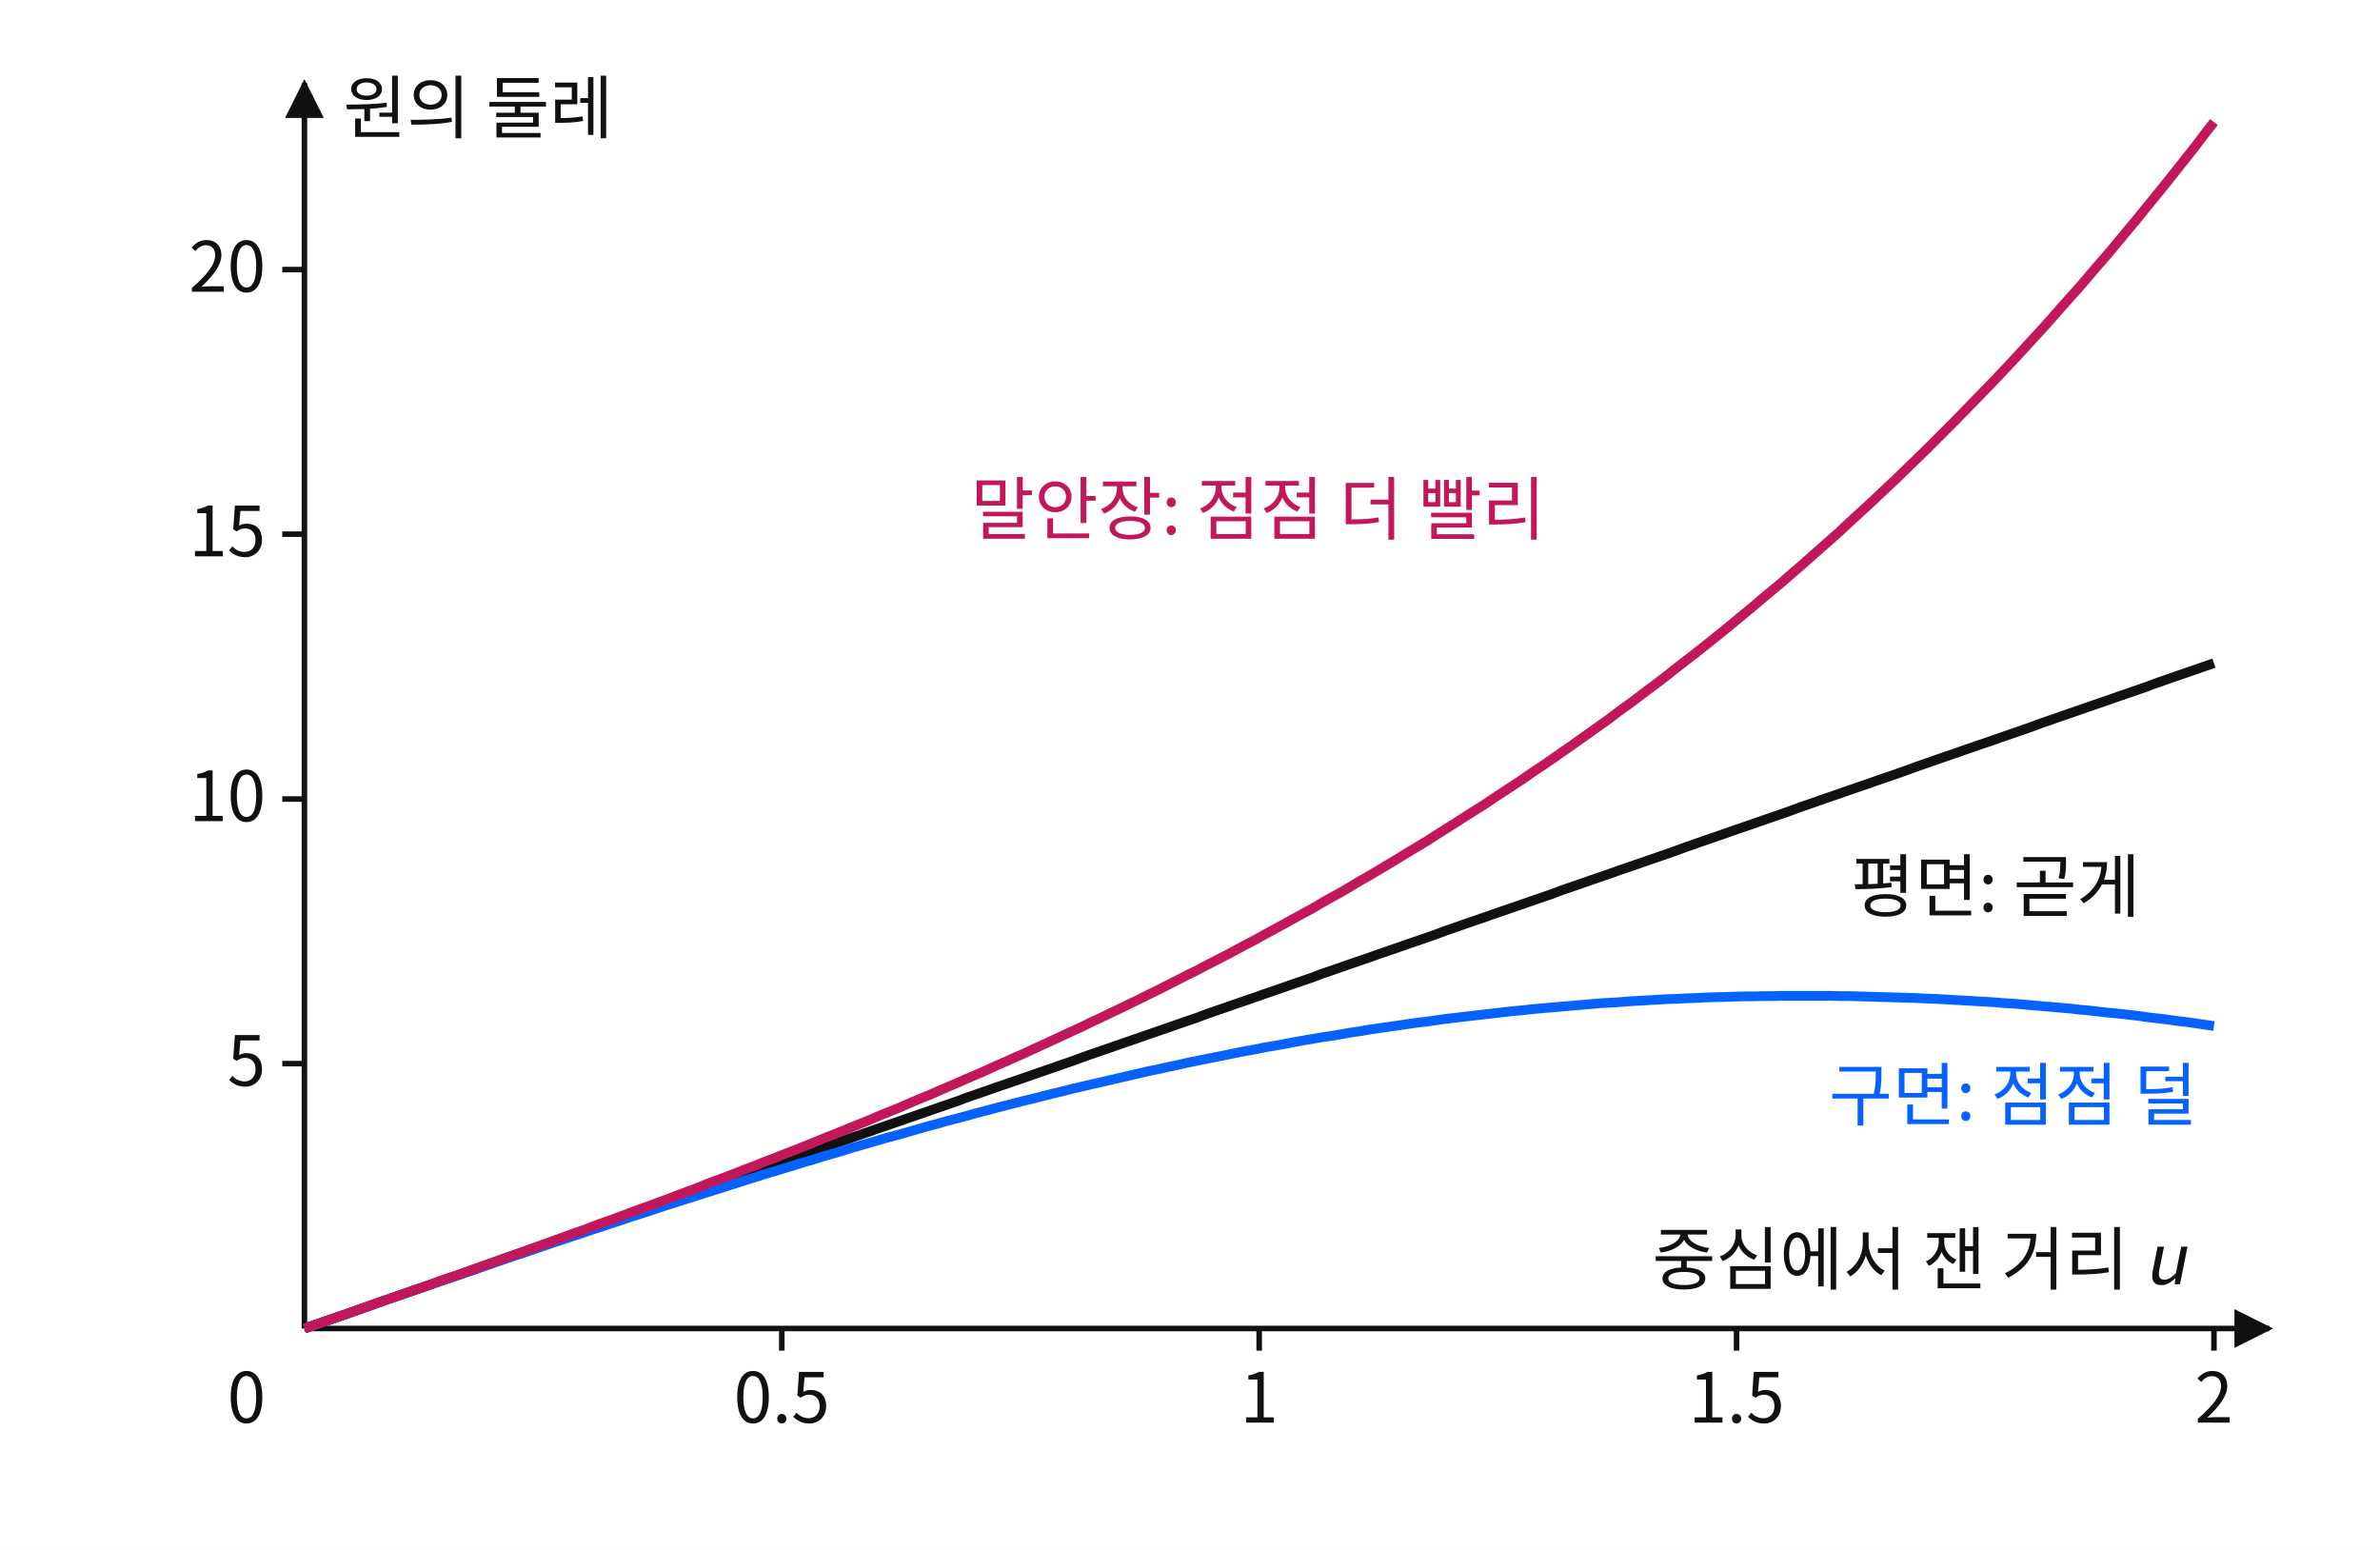
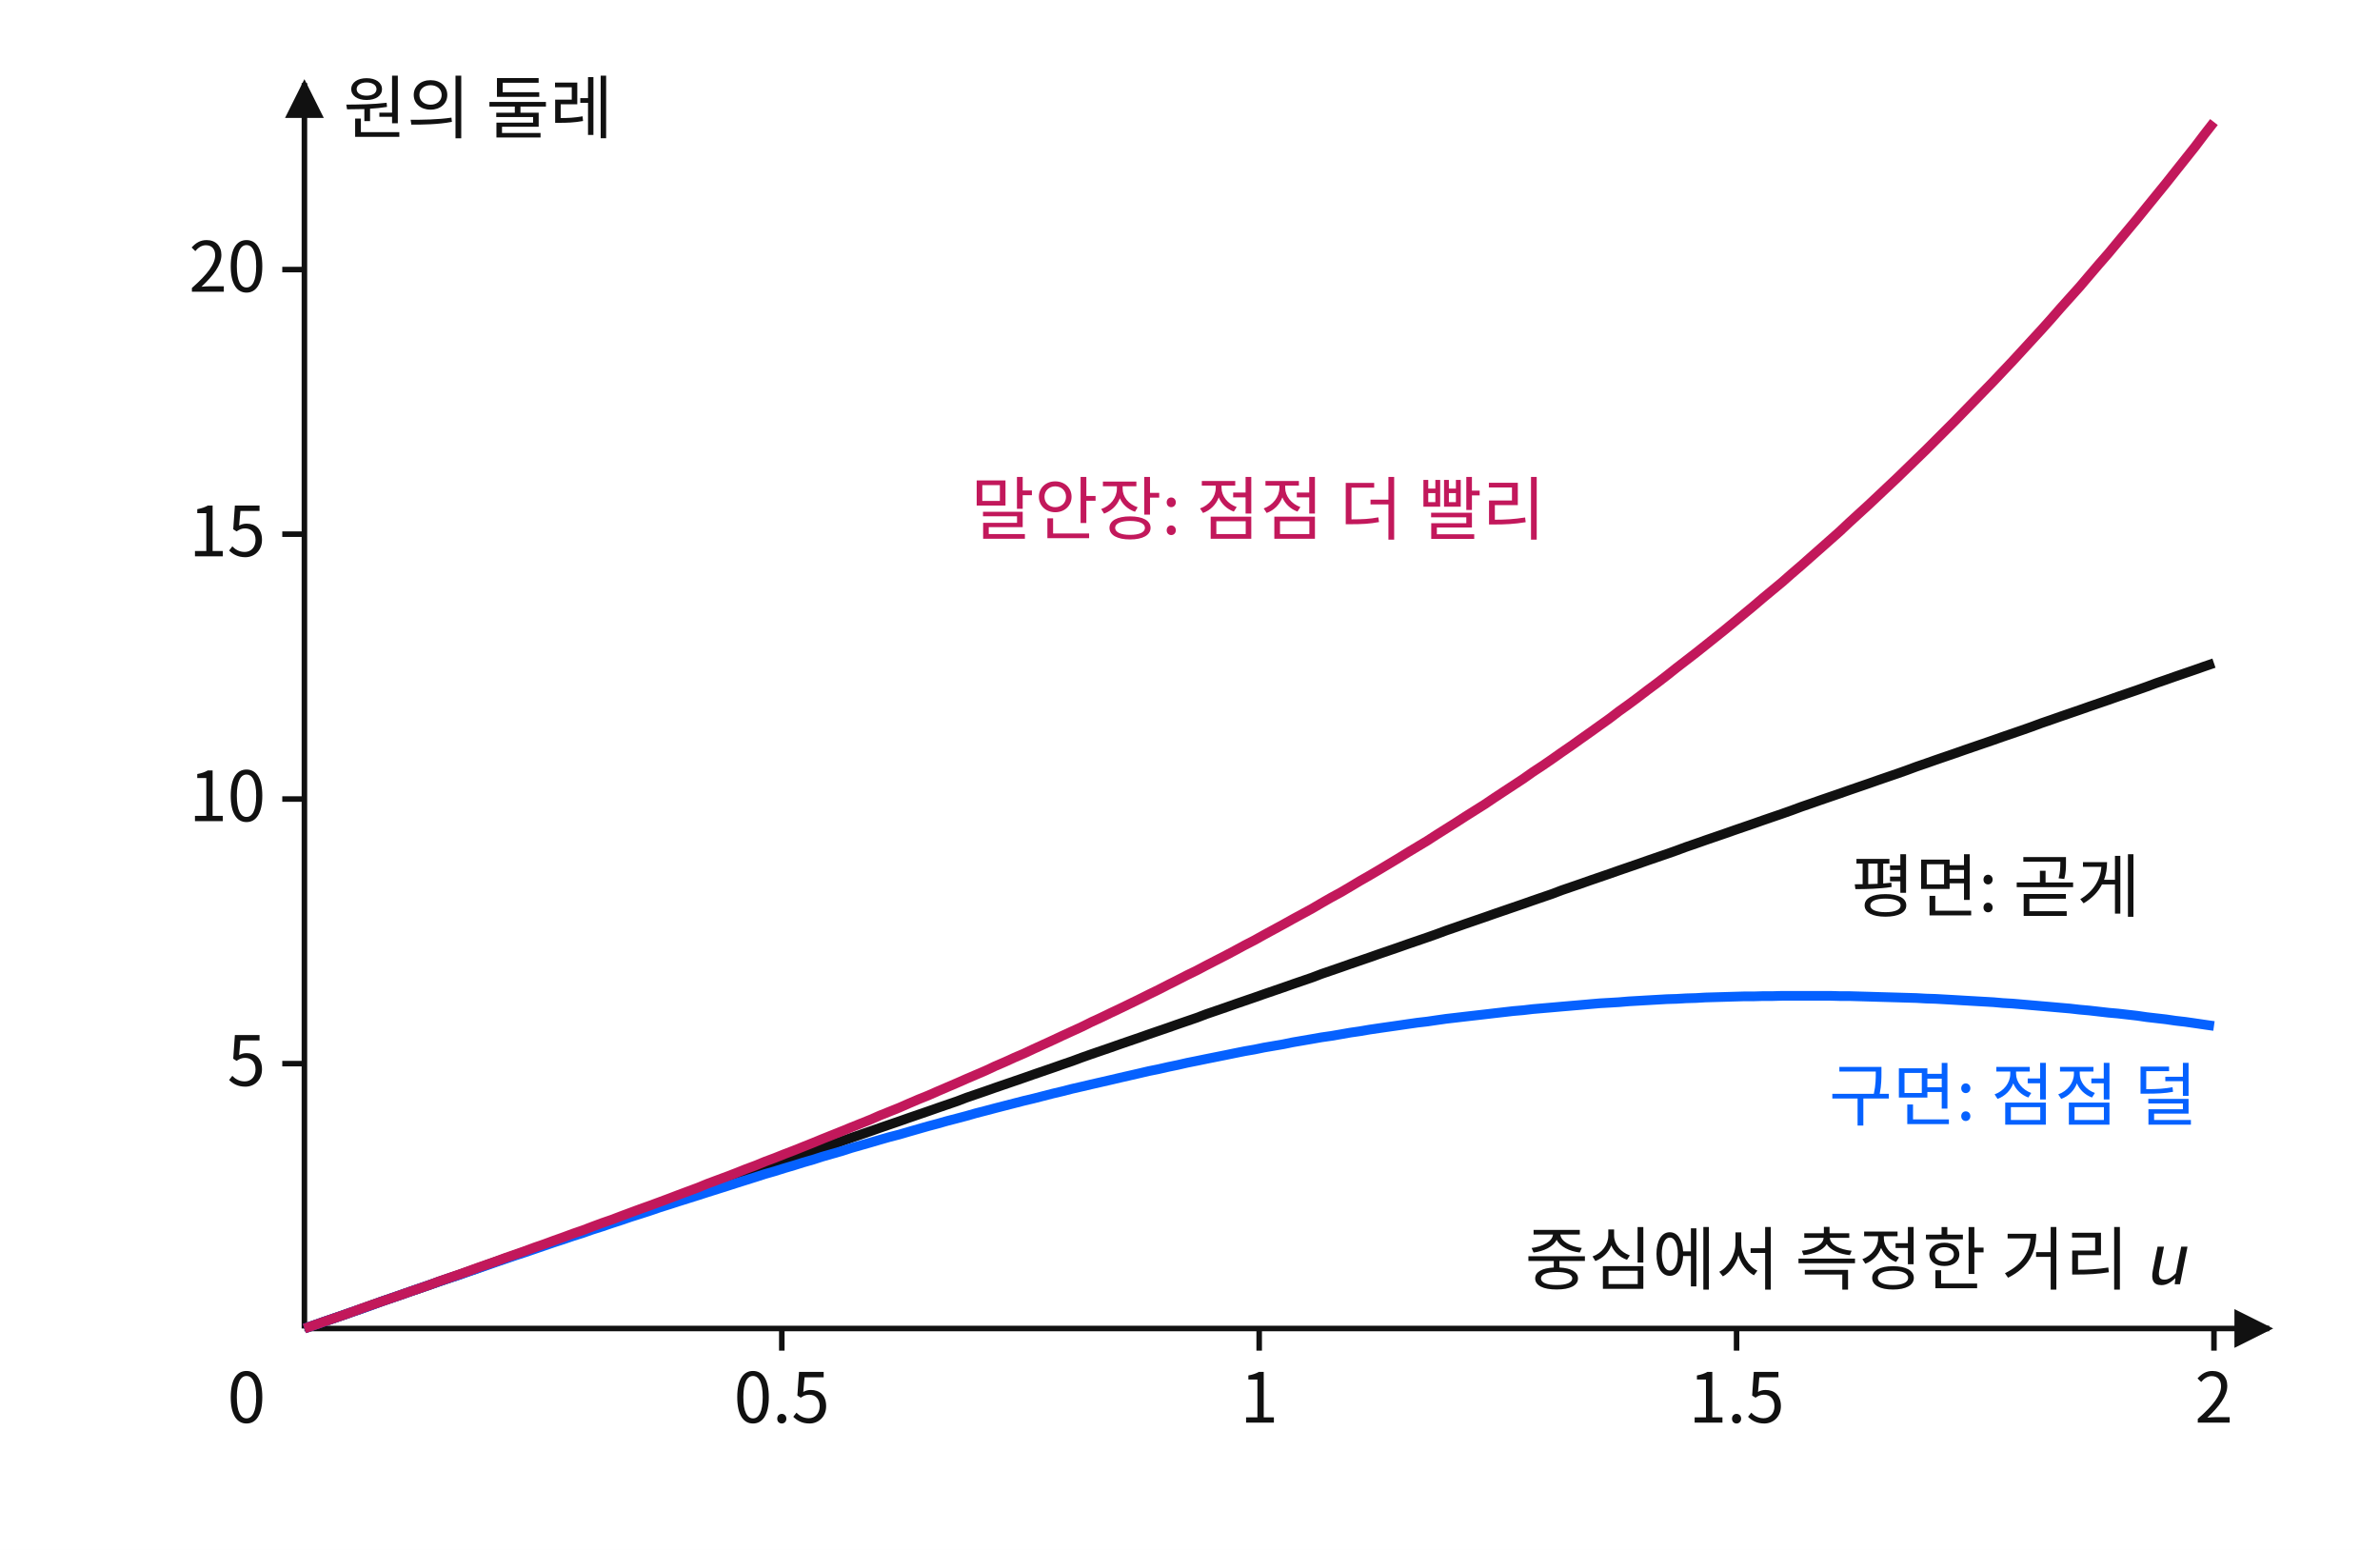
<svg xmlns="http://www.w3.org/2000/svg" viewBox="0 0 860 560" width="860" height="560">
  <rect width="860" height="560" fill="#fff" />
  <defs>
    <marker id="ak" viewBox="0 0 10 10" refX="9" refY="5" markerWidth="7" markerHeight="7" orient="auto">
      <path d="M0,0 L10,5 L0,10 z" fill="#111" />
    </marker>
    <marker id="an" viewBox="0 0 10 10" refX="9" refY="5" markerWidth="7" markerHeight="7" orient="auto">
      <path d="M0,0 L10,5 L0,10 z" fill="#6d4c41" />
    </marker>
    <marker id="af" viewBox="0 0 10 10" refX="9" refY="5" markerWidth="7" markerHeight="7" orient="auto">
      <path d="M0,0 L10,5 L0,10 z" fill="#e8710a" />
    </marker>
    <marker id="ag" viewBox="0 0 10 10" refX="9" refY="5" markerWidth="7" markerHeight="7" orient="auto">
      <path d="M0,0 L10,5 L0,10 z" fill="#0e9aa7" />
    </marker>
  </defs>
  <g font-family="'Noto Sans KR','Noto Sans CJK KR',sans-serif" fill="#111">
    <path d="M110.0,480.0 L820.0,480.0" fill="none" stroke="#111" stroke-width="2" marker-end="url(#ak)" />
    <path d="M110.0,480.0 L110.0,30.0" fill="none" stroke="#111" stroke-width="2" marker-end="url(#ak)" />
    <path d="M282.5,480.0 L282.5,488.0" fill="none" stroke="#111" stroke-width="2" />
    <text x="282.5" y="514.0" font-size="25" text-anchor="middle" fill="#111">0.5</text>
    <path d="M455.0,480.0 L455.0,488.0" fill="none" stroke="#111" stroke-width="2" />
    <text x="455.0" y="514.0" font-size="25" text-anchor="middle" fill="#111">1</text>
    <path d="M627.5,480.0 L627.5,488.0" fill="none" stroke="#111" stroke-width="2" />
    <text x="627.5" y="514.0" font-size="25" text-anchor="middle" fill="#111">1.5</text>
    <path d="M800.0,480.0 L800.0,488.0" fill="none" stroke="#111" stroke-width="2" />
    <text x="800.0" y="514.0" font-size="25" text-anchor="middle" fill="#111">2</text>
    <path d="M102.0,384.3 L110.0,384.3" fill="none" stroke="#111" stroke-width="2" />
    <text x="96.0" y="392.3" font-size="25" text-anchor="end" fill="#111">5</text>
    <path d="M102.0,288.7 L110.0,288.7" fill="none" stroke="#111" stroke-width="2" />
    <text x="96.0" y="296.7" font-size="25" text-anchor="end" fill="#111">10</text>
    <path d="M102.0,193.0 L110.0,193.0" fill="none" stroke="#111" stroke-width="2" />
    <text x="96.0" y="201.0" font-size="25" text-anchor="end" fill="#111">15</text>
    <path d="M102.0,97.4 L110.0,97.4" fill="none" stroke="#111" stroke-width="2" />
    <text x="96.0" y="105.4" font-size="25" text-anchor="end" fill="#111">20</text>
    <text x="96.0" y="514.0" font-size="25" text-anchor="end" fill="#111">0</text>
-     <text x="790.0" y="464.0" font-size="25" text-anchor="end" fill="#111">중심에서 잰 거리 <tspan font-style="italic">u</tspan>
+     <text x="790.0" y="464.0" font-size="25" text-anchor="end" fill="#111">중심에서 측정한 거리 <tspan font-style="italic">u</tspan>
    </text>
    <text x="124.0" y="48.0" font-size="25" text-anchor="start" fill="#111">원의 둘레</text>
    <path d="M110.0,480.0 L113.5,478.8 L116.9,477.6 L120.4,476.4 L123.9,475.2 L127.3,474.0 L130.8,472.8 L134.3,471.5 L137.7,470.3 L141.2,469.1 L144.7,467.9 L148.1,466.7 L151.6,465.5 L155.1,464.3 L158.5,463.1 L162.0,461.9 L165.5,460.7 L168.9,459.5 L172.4,458.3 L175.9,457.0 L179.3,455.8 L182.8,454.6 L186.3,453.4 L189.7,452.2 L193.2,451.0 L196.7,449.8 L200.2,448.6 L203.6,447.4 L207.1,446.2 L210.6,445.0 L214.0,443.8 L217.5,442.6 L221.0,441.3 L224.4,440.1 L227.9,438.9 L231.4,437.7 L234.8,436.5 L238.3,435.3 L241.8,434.1 L245.2,432.9 L248.7,431.7 L252.2,430.5 L255.6,429.3 L259.1,428.1 L262.6,426.8 L266.0,425.6 L269.5,424.4 L273.0,423.2 L276.4,422.0 L279.9,420.8 L283.4,419.6 L286.8,418.4 L290.3,417.2 L293.8,416.0 L297.2,414.8 L300.7,413.6 L304.2,412.3 L307.6,411.1 L311.1,409.9 L314.6,408.7 L318.0,407.5 L321.5,406.3 L325.0,405.1 L328.4,403.9 L331.9,402.7 L335.4,401.5 L338.8,400.3 L342.3,399.1 L345.8,397.9 L349.2,396.6 L352.7,395.4 L356.2,394.2 L359.6,393.0 L363.1,391.8 L366.6,390.6 L370.1,389.4 L373.5,388.2 L377.0,387.0 L380.5,385.8 L383.9,384.6 L387.4,383.4 L390.9,382.1 L394.3,380.9 L397.8,379.7 L401.3,378.5 L404.7,377.3 L408.2,376.1 L411.7,374.9 L415.1,373.7 L418.6,372.5 L422.1,371.3 L425.5,370.1 L429.0,368.9 L432.5,367.7 L435.9,366.4 L439.4,365.2 L442.9,364.0 L446.3,362.8 L449.8,361.6 L453.3,360.4 L456.7,359.2 L460.2,358.0 L463.7,356.8 L467.1,355.6 L470.6,354.4 L474.1,353.2 L477.5,351.9 L481.0,350.7 L484.5,349.5 L487.9,348.3 L491.4,347.1 L494.9,345.9 L498.3,344.7 L501.8,343.5 L505.3,342.3 L508.7,341.1 L512.2,339.9 L515.7,338.7 L519.1,337.5 L522.6,336.2 L526.1,335.0 L529.5,333.8 L533.0,332.6 L536.5,331.4 L539.9,330.2 L543.4,329.0 L546.9,327.8 L550.4,326.6 L553.8,325.4 L557.3,324.2 L560.8,323.0 L564.2,321.7 L567.7,320.5 L571.2,319.3 L574.6,318.1 L578.1,316.9 L581.6,315.7 L585.0,314.5 L588.5,313.3 L592.0,312.1 L595.4,310.9 L598.9,309.7 L602.4,308.5 L605.8,307.3 L609.3,306.0 L612.8,304.8 L616.2,303.6 L619.7,302.4 L623.2,301.2 L626.6,300.0 L630.1,298.8 L633.6,297.6 L637.0,296.4 L640.5,295.2 L644.0,294.0 L647.4,292.8 L650.9,291.5 L654.4,290.3 L657.8,289.1 L661.3,287.9 L664.8,286.7 L668.2,285.5 L671.7,284.3 L675.2,283.1 L678.6,281.9 L682.1,280.7 L685.6,279.5 L689.0,278.3 L692.5,277.0 L696.0,275.8 L699.4,274.6 L702.9,273.4 L706.4,272.2 L709.8,271.0 L713.3,269.8 L716.8,268.6 L720.3,267.4 L723.7,266.2 L727.2,265.0 L730.7,263.8 L734.1,262.6 L737.6,261.3 L741.1,260.1 L744.5,258.9 L748.0,257.7 L751.5,256.5 L754.9,255.3 L758.4,254.1 L761.9,252.9 L765.3,251.7 L768.8,250.5 L772.3,249.3 L775.7,248.1 L779.2,246.8 L782.7,245.6 L786.1,244.4 L789.6,243.2 L793.1,242.0 L796.5,240.8 L800.0,239.6" fill="none" stroke="#111" stroke-width="3.5" />
    <path d="M110.0,480.0 L113.5,478.8 L116.9,477.6 L120.4,476.4 L123.9,475.2 L127.3,474.0 L130.8,472.8 L134.3,471.6 L137.7,470.3 L141.2,469.1 L144.7,467.9 L148.1,466.7 L151.6,465.5 L155.1,464.3 L158.5,463.1 L162.0,461.9 L165.5,460.8 L168.9,459.6 L172.4,458.4 L175.9,457.2 L179.3,456.0 L182.8,454.8 L186.3,453.6 L189.7,452.5 L193.2,451.3 L196.7,450.1 L200.2,448.9 L203.6,447.8 L207.1,446.6 L210.6,445.5 L214.0,444.3 L217.5,443.2 L221.0,442.0 L224.4,440.9 L227.9,439.7 L231.4,438.6 L234.8,437.5 L238.3,436.3 L241.8,435.2 L245.2,434.1 L248.7,433.0 L252.2,431.9 L255.6,430.8 L259.1,429.7 L262.6,428.6 L266.0,427.5 L269.5,426.4 L273.0,425.3 L276.4,424.2 L279.9,423.2 L283.4,422.1 L286.8,421.1 L290.3,420.0 L293.8,419.0 L297.2,417.9 L300.7,416.9 L304.2,415.9 L307.6,414.8 L311.1,413.8 L314.6,412.8 L318.0,411.8 L321.5,410.8 L325.0,409.9 L328.4,408.9 L331.9,407.9 L335.4,406.9 L338.8,406.0 L342.3,405.0 L345.8,404.1 L349.2,403.2 L352.7,402.2 L356.2,401.3 L359.6,400.4 L363.1,399.5 L366.6,398.6 L370.1,397.7 L373.5,396.9 L377.0,396.0 L380.5,395.1 L383.9,394.3 L387.4,393.4 L390.9,392.6 L394.3,391.8 L397.8,391.0 L401.3,390.2 L404.7,389.4 L408.2,388.6 L411.7,387.8 L415.1,387.0 L418.6,386.3 L422.1,385.5 L425.5,384.8 L429.0,384.0 L432.5,383.3 L435.9,382.6 L439.4,381.9 L442.9,381.2 L446.3,380.5 L449.8,379.8 L453.3,379.2 L456.7,378.5 L460.2,377.9 L463.7,377.3 L467.1,376.6 L470.6,376.0 L474.1,375.4 L477.5,374.8 L481.0,374.3 L484.5,373.7 L487.9,373.1 L491.4,372.6 L494.9,372.0 L498.3,371.5 L501.8,371.0 L505.3,370.5 L508.7,370.0 L512.2,369.5 L515.7,369.1 L519.1,368.6 L522.6,368.1 L526.1,367.7 L529.5,367.3 L533.0,366.9 L536.5,366.5 L539.9,366.1 L543.4,365.7 L546.9,365.3 L550.4,365.0 L553.8,364.6 L557.3,364.3 L560.8,364.0 L564.2,363.7 L567.7,363.4 L571.2,363.1 L574.6,362.8 L578.1,362.5 L581.6,362.3 L585.0,362.1 L588.5,361.8 L592.0,361.6 L595.4,361.4 L598.9,361.2 L602.4,361.0 L605.8,360.9 L609.3,360.7 L612.8,360.6 L616.2,360.4 L619.7,360.3 L623.2,360.2 L626.6,360.1 L630.1,360.0 L633.6,360.0 L637.0,359.9 L640.5,359.9 L644.0,359.8 L647.4,359.8 L650.9,359.8 L654.4,359.8 L657.8,359.8 L661.3,359.8 L664.8,359.9 L668.2,359.9 L671.7,360.0 L675.2,360.1 L678.6,360.2 L682.1,360.3 L685.6,360.4 L689.0,360.5 L692.5,360.6 L696.0,360.8 L699.4,360.9 L702.9,361.1 L706.4,361.3 L709.8,361.5 L713.3,361.7 L716.8,361.9 L720.3,362.1 L723.7,362.4 L727.2,362.6 L730.7,362.9 L734.1,363.2 L737.6,363.5 L741.1,363.8 L744.5,364.1 L748.0,364.4 L751.5,364.8 L754.9,365.1 L758.4,365.5 L761.9,365.9 L765.3,366.2 L768.8,366.6 L772.3,367.0 L775.7,367.5 L779.2,367.9 L782.7,368.3 L786.1,368.8 L789.6,369.2 L793.1,369.7 L796.5,370.2 L800.0,370.7" fill="none" stroke="#0561ff" stroke-width="3.5" />
    <path d="M110.0,480.0 L113.5,478.8 L116.9,477.6 L120.4,476.4 L123.9,475.2 L127.3,474.0 L130.8,472.7 L134.3,471.5 L137.7,470.3 L141.2,469.1 L144.7,467.9 L148.1,466.7 L151.6,465.5 L155.1,464.3 L158.5,463.0 L162.0,461.8 L165.5,460.6 L168.9,459.4 L172.4,458.1 L175.9,456.9 L179.3,455.7 L182.8,454.4 L186.3,453.2 L189.7,452.0 L193.2,450.7 L196.7,449.5 L200.2,448.2 L203.6,447.0 L207.1,445.7 L210.6,444.5 L214.0,443.2 L217.5,441.9 L221.0,440.7 L224.4,439.4 L227.9,438.1 L231.4,436.8 L234.8,435.6 L238.3,434.3 L241.8,433.0 L245.2,431.7 L248.7,430.4 L252.2,429.1 L255.6,427.7 L259.1,426.4 L262.6,425.1 L266.0,423.8 L269.5,422.4 L273.0,421.1 L276.4,419.7 L279.9,418.4 L283.4,417.0 L286.8,415.7 L290.3,414.3 L293.8,412.9 L297.2,411.5 L300.7,410.1 L304.2,408.7 L307.6,407.3 L311.1,405.9 L314.6,404.5 L318.0,403.0 L321.5,401.6 L325.0,400.2 L328.4,398.7 L331.9,397.2 L335.4,395.8 L338.8,394.3 L342.3,392.8 L345.8,391.3 L349.2,389.8 L352.7,388.3 L356.2,386.8 L359.6,385.2 L363.1,383.7 L366.6,382.1 L370.1,380.6 L373.5,379.0 L377.0,377.4 L380.5,375.8 L383.9,374.2 L387.4,372.6 L390.9,371.0 L394.3,369.3 L397.8,367.7 L401.3,366.0 L404.7,364.4 L408.2,362.7 L411.7,361.0 L415.1,359.3 L418.6,357.6 L422.1,355.8 L425.5,354.1 L429.0,352.3 L432.5,350.6 L435.9,348.8 L439.4,347.0 L442.9,345.2 L446.3,343.4 L449.8,341.5 L453.3,339.7 L456.7,337.8 L460.2,335.9 L463.7,334.0 L467.1,332.1 L470.6,330.2 L474.1,328.3 L477.5,326.3 L481.0,324.3 L484.5,322.4 L487.9,320.4 L491.4,318.3 L494.9,316.3 L498.3,314.3 L501.8,312.2 L505.3,310.1 L508.7,308.0 L512.2,305.9 L515.7,303.8 L519.1,301.6 L522.6,299.4 L526.1,297.2 L529.5,295.0 L533.0,292.8 L536.5,290.6 L539.9,288.3 L543.4,286.0 L546.9,283.7 L550.4,281.4 L553.8,279.0 L557.3,276.7 L560.8,274.3 L564.2,271.9 L567.7,269.5 L571.2,267.0 L574.6,264.6 L578.1,262.1 L581.6,259.6 L585.0,257.0 L588.5,254.5 L592.0,251.9 L595.4,249.3 L598.9,246.7 L602.4,244.0 L605.8,241.3 L609.3,238.6 L612.8,235.9 L616.2,233.2 L619.7,230.4 L623.2,227.6 L626.6,224.8 L630.1,221.9 L633.6,219.0 L637.0,216.1 L640.5,213.2 L644.0,210.3 L647.4,207.3 L650.9,204.3 L654.4,201.2 L657.8,198.2 L661.3,195.1 L664.8,192.0 L668.2,188.8 L671.7,185.6 L675.2,182.4 L678.6,179.2 L682.1,175.9 L685.6,172.6 L689.0,169.3 L692.5,165.9 L696.0,162.5 L699.4,159.1 L702.9,155.6 L706.4,152.1 L709.8,148.6 L713.3,145.0 L716.8,141.4 L720.3,137.8 L723.7,134.2 L727.2,130.5 L730.7,126.7 L734.1,123.0 L737.6,119.2 L741.1,115.3 L744.5,111.4 L748.0,107.5 L751.5,103.6 L754.9,99.6 L758.4,95.5 L761.9,91.5 L765.3,87.4 L768.8,83.2 L772.3,79.0 L775.7,74.8 L779.2,70.5 L782.7,66.2 L786.1,61.9 L789.6,57.5 L793.1,53.1 L796.5,48.6 L800.0,44.1" fill="none" stroke="#c2185b" stroke-width="3.5" />
    <text x="668.9" y="329.3" font-size="25" text-anchor="start" fill="#111">평면: 곧게</text>
    <text x="794.0" y="404.7" font-size="25" text-anchor="end" fill="#0561ff">구면: 점점 덜</text>
    <text x="558.5" y="193.0" font-size="25" text-anchor="end" fill="#c2185b">말안장: 점점 더 빨리</text>
  </g>
</svg>
